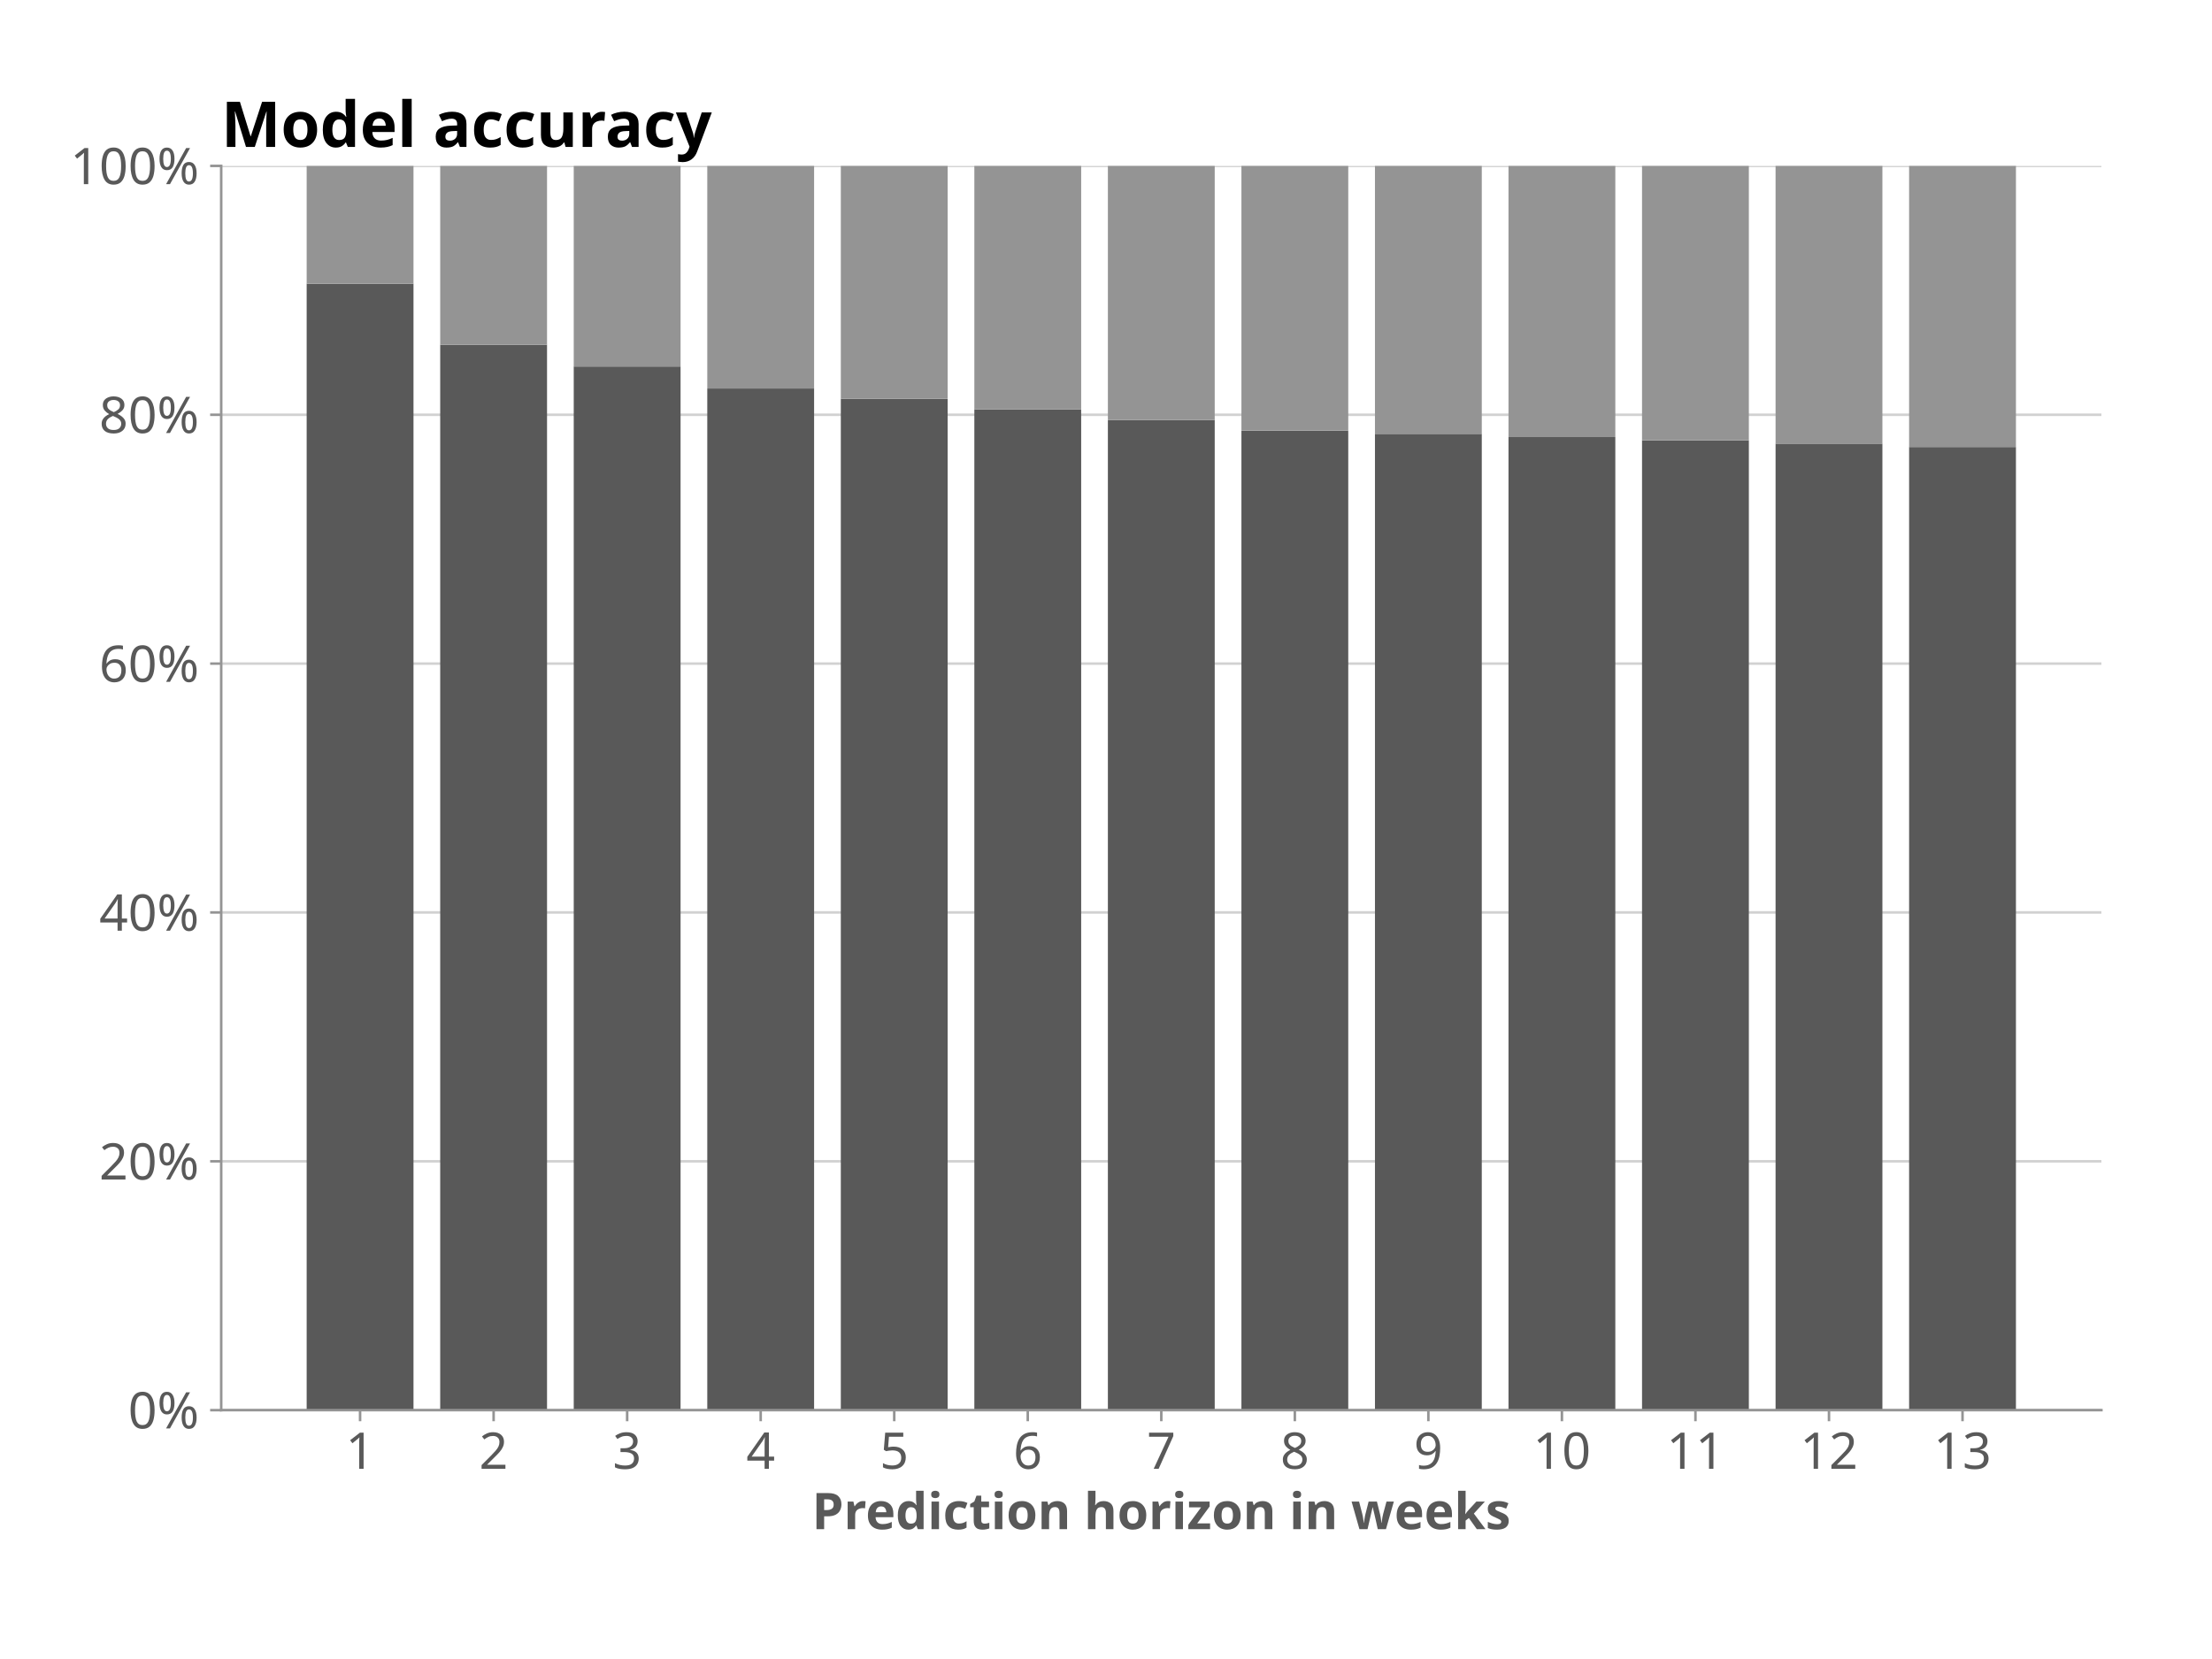
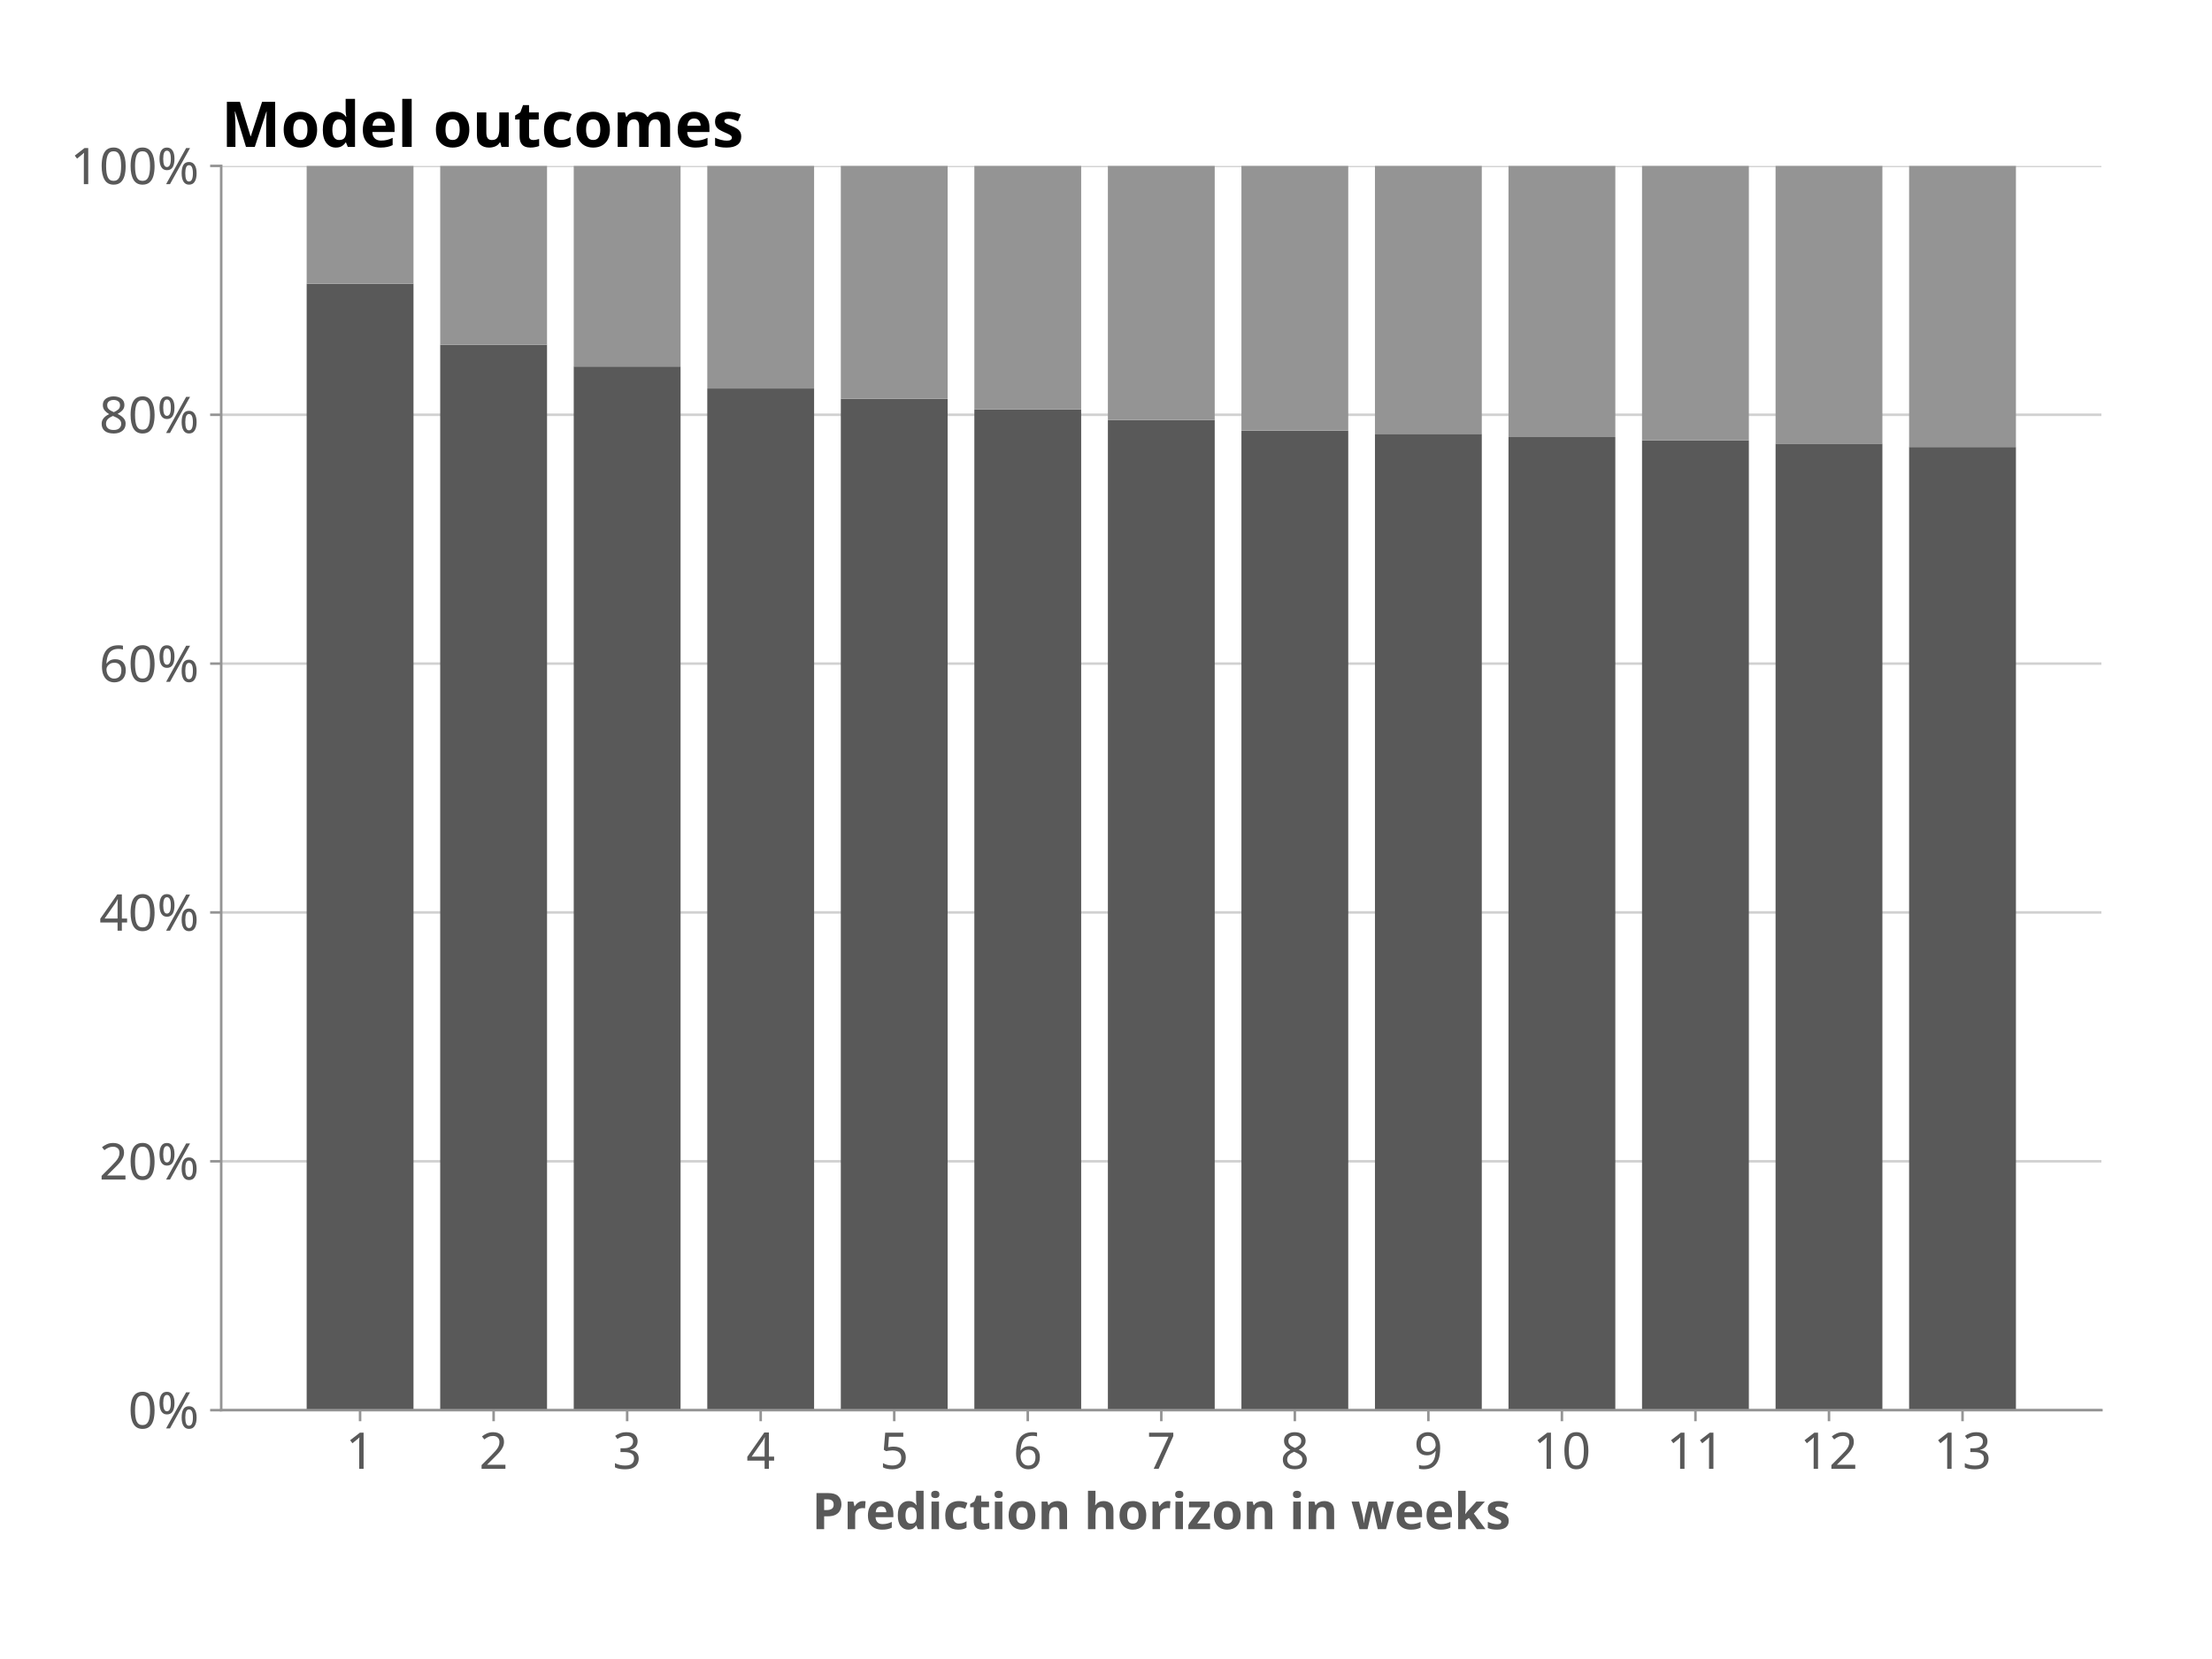
<svg xmlns="http://www.w3.org/2000/svg" xmlns:xlink="http://www.w3.org/1999/xlink" width="699.84px" height="524.88px" viewBox="0 0 699.84 524.88" version="1.1">
  <defs>
    <style type="text/css">*{stroke-linejoin: round; stroke-linecap: butt}</style>
  </defs>
  <g id="figure-forecast_truefalse_summary-rw">
    <g id="patch_1">
      <path d="M 0 524.88  L 699.84 524.88  L 699.84 0  L 0 0  z " style="fill: #ffffff" />
    </g>
    <g id="axis-forecast_truefalse_summary-rw">
      <g id="patch_2">
        <path d="M 69.984 446.148  L 664.848 446.148  L 664.848 52.488  L 69.984 52.488  z " style="fill: #ffffff" />
      </g>
      <g id="matplotlib.axis_1">
        <g id="xtick_1">
          <g id="line2d_1">
            <defs>
-               <path id="m76b25dbdd8" d="M 0 0  L 0 3.5  " style="stroke: #949494; stroke-width: 0.8" />
+               <path id="md7eea8fabc" d="M 0 0  L 0 3.5  " style="stroke: #949494; stroke-width: 0.8" />
            </defs>
            <g>
-               <use xlink:href="#m76b25dbdd8" x="113.923" y="446.148" style="fill: #949494; stroke: #949494; stroke-width: 0.8" />
+               <use xlink:href="#md7eea8fabc" x="113.923" y="446.148" style="fill: #949494; stroke: #949494; stroke-width: 0.8" />
            </g>
          </g>
          <g id="text_1">
            <text style="font-weight: 300; font-size: 16px; font-family: 'Source Sans 3', sans-serif; text-anchor: middle; fill: #595959" x="113.923" y="464.7" transform="rotate(-0 113.9228 464.7005)">1</text>
          </g>
        </g>
        <g id="xtick_2">
          <g id="line2d_2">
            <g>
-               <use xlink:href="#m76b25dbdd8" x="156.172" y="446.148" style="fill: #949494; stroke: #949494; stroke-width: 0.8" />
+               <use xlink:href="#md7eea8fabc" x="156.172" y="446.148" style="fill: #949494; stroke: #949494; stroke-width: 0.8" />
            </g>
          </g>
          <g id="text_2">
            <text style="font-weight: 300; font-size: 16px; font-family: 'Source Sans 3', sans-serif; text-anchor: middle; fill: #595959" x="156.172" y="464.7" transform="rotate(-0 156.1717 464.7005)">2</text>
          </g>
        </g>
        <g id="xtick_3">
          <g id="line2d_3">
            <g>
-               <use xlink:href="#m76b25dbdd8" x="198.421" y="446.148" style="fill: #949494; stroke: #949494; stroke-width: 0.8" />
+               <use xlink:href="#md7eea8fabc" x="198.421" y="446.148" style="fill: #949494; stroke: #949494; stroke-width: 0.8" />
            </g>
          </g>
          <g id="text_3">
            <text style="font-weight: 300; font-size: 16px; font-family: 'Source Sans 3', sans-serif; text-anchor: middle; fill: #595959" x="198.421" y="464.7" transform="rotate(-0 198.4205 464.7005)">3</text>
          </g>
        </g>
        <g id="xtick_4">
          <g id="line2d_4">
            <g>
-               <use xlink:href="#m76b25dbdd8" x="240.669" y="446.148" style="fill: #949494; stroke: #949494; stroke-width: 0.8" />
+               <use xlink:href="#md7eea8fabc" x="240.669" y="446.148" style="fill: #949494; stroke: #949494; stroke-width: 0.8" />
            </g>
          </g>
          <g id="text_4">
            <text style="font-weight: 300; font-size: 16px; font-family: 'Source Sans 3', sans-serif; text-anchor: middle; fill: #595959" x="240.669" y="464.7" transform="rotate(-0 240.6694 464.7005)">4</text>
          </g>
        </g>
        <g id="xtick_5">
          <g id="line2d_5">
            <g>
-               <use xlink:href="#m76b25dbdd8" x="282.918" y="446.148" style="fill: #949494; stroke: #949494; stroke-width: 0.8" />
+               <use xlink:href="#md7eea8fabc" x="282.918" y="446.148" style="fill: #949494; stroke: #949494; stroke-width: 0.8" />
            </g>
          </g>
          <g id="text_5">
            <text style="font-weight: 300; font-size: 16px; font-family: 'Source Sans 3', sans-serif; text-anchor: middle; fill: #595959" x="282.918" y="464.7" transform="rotate(-0 282.9183 464.7005)">5</text>
          </g>
        </g>
        <g id="xtick_6">
          <g id="line2d_6">
            <g>
-               <use xlink:href="#m76b25dbdd8" x="325.167" y="446.148" style="fill: #949494; stroke: #949494; stroke-width: 0.8" />
+               <use xlink:href="#md7eea8fabc" x="325.167" y="446.148" style="fill: #949494; stroke: #949494; stroke-width: 0.8" />
            </g>
          </g>
          <g id="text_6">
            <text style="font-weight: 300; font-size: 16px; font-family: 'Source Sans 3', sans-serif; text-anchor: middle; fill: #595959" x="325.167" y="464.7" transform="rotate(-0 325.1671 464.7005)">6</text>
          </g>
        </g>
        <g id="xtick_7">
          <g id="line2d_7">
            <g>
-               <use xlink:href="#m76b25dbdd8" x="367.416" y="446.148" style="fill: #949494; stroke: #949494; stroke-width: 0.8" />
+               <use xlink:href="#md7eea8fabc" x="367.416" y="446.148" style="fill: #949494; stroke: #949494; stroke-width: 0.8" />
            </g>
          </g>
          <g id="text_7">
            <text style="font-weight: 300; font-size: 16px; font-family: 'Source Sans 3', sans-serif; text-anchor: middle; fill: #595959" x="367.416" y="464.7" transform="rotate(-0 367.416 464.7005)">7</text>
          </g>
        </g>
        <g id="xtick_8">
          <g id="line2d_8">
            <g>
-               <use xlink:href="#m76b25dbdd8" x="409.665" y="446.148" style="fill: #949494; stroke: #949494; stroke-width: 0.8" />
+               <use xlink:href="#md7eea8fabc" x="409.665" y="446.148" style="fill: #949494; stroke: #949494; stroke-width: 0.8" />
            </g>
          </g>
          <g id="text_8">
            <text style="font-weight: 300; font-size: 16px; font-family: 'Source Sans 3', sans-serif; text-anchor: middle; fill: #595959" x="409.665" y="464.7" transform="rotate(-0 409.6649 464.7005)">8</text>
          </g>
        </g>
        <g id="xtick_9">
          <g id="line2d_9">
            <g>
-               <use xlink:href="#m76b25dbdd8" x="451.914" y="446.148" style="fill: #949494; stroke: #949494; stroke-width: 0.8" />
+               <use xlink:href="#md7eea8fabc" x="451.914" y="446.148" style="fill: #949494; stroke: #949494; stroke-width: 0.8" />
            </g>
          </g>
          <g id="text_9">
            <text style="font-weight: 300; font-size: 16px; font-family: 'Source Sans 3', sans-serif; text-anchor: middle; fill: #595959" x="451.914" y="464.7" transform="rotate(-0 451.9137 464.7005)">9</text>
          </g>
        </g>
        <g id="xtick_10">
          <g id="line2d_10">
            <g>
-               <use xlink:href="#m76b25dbdd8" x="494.163" y="446.148" style="fill: #949494; stroke: #949494; stroke-width: 0.8" />
+               <use xlink:href="#md7eea8fabc" x="494.163" y="446.148" style="fill: #949494; stroke: #949494; stroke-width: 0.8" />
            </g>
          </g>
          <g id="text_10">
            <text style="font-weight: 300; font-size: 16px; font-family: 'Source Sans 3', sans-serif; text-anchor: middle; fill: #595959" x="494.163" y="464.7" transform="rotate(-0 494.1626 464.7005)">10</text>
          </g>
        </g>
        <g id="xtick_11">
          <g id="line2d_11">
            <g>
-               <use xlink:href="#m76b25dbdd8" x="536.411" y="446.148" style="fill: #949494; stroke: #949494; stroke-width: 0.8" />
+               <use xlink:href="#md7eea8fabc" x="536.411" y="446.148" style="fill: #949494; stroke: #949494; stroke-width: 0.8" />
            </g>
          </g>
          <g id="text_11">
            <text style="font-weight: 300; font-size: 16px; font-family: 'Source Sans 3', sans-serif; text-anchor: middle; fill: #595959" x="536.411" y="464.7" transform="rotate(-0 536.4115 464.7005)">11</text>
          </g>
        </g>
        <g id="xtick_12">
          <g id="line2d_12">
            <g>
-               <use xlink:href="#m76b25dbdd8" x="578.66" y="446.148" style="fill: #949494; stroke: #949494; stroke-width: 0.8" />
+               <use xlink:href="#md7eea8fabc" x="578.66" y="446.148" style="fill: #949494; stroke: #949494; stroke-width: 0.8" />
            </g>
          </g>
          <g id="text_12">
            <text style="font-weight: 300; font-size: 16px; font-family: 'Source Sans 3', sans-serif; text-anchor: middle; fill: #595959" x="578.66" y="464.7" transform="rotate(-0 578.6603 464.7005)">12</text>
          </g>
        </g>
        <g id="xtick_13">
          <g id="line2d_13">
            <g>
-               <use xlink:href="#m76b25dbdd8" x="620.909" y="446.148" style="fill: #949494; stroke: #949494; stroke-width: 0.8" />
+               <use xlink:href="#md7eea8fabc" x="620.909" y="446.148" style="fill: #949494; stroke: #949494; stroke-width: 0.8" />
            </g>
          </g>
          <g id="text_13">
            <text style="font-weight: 300; font-size: 16px; font-family: 'Source Sans 3', sans-serif; text-anchor: middle; fill: #595959" x="620.909" y="464.7" transform="rotate(-0 620.9092 464.7005)">13</text>
          </g>
        </g>
        <g id="text_14">
          <text style="font-weight: 600; font-size: 16px; font-family: 'Source Sans 3', sans-serif; text-anchor: middle; fill: #595959" x="367.416" y="483.805" transform="rotate(-0 367.416 483.8055)">Prediction horizon in weeks</text>
        </g>
      </g>
      <g id="matplotlib.axis_2">
        <g id="ytick_1">
          <g id="line2d_14">
-             <path d="M 69.984 446.148  L 664.848 446.148  " clip-path="url(#pf7b287bac5)" style="fill: none; stroke: #d1d1d1; stroke-width: 0.8; stroke-linecap: square" />
+             <path d="M 69.984 446.148  L 664.848 446.148  " clip-path="url(#p6ce657e5f6)" style="fill: none; stroke: #d1d1d1; stroke-width: 0.8; stroke-linecap: square" />
          </g>
          <g id="line2d_15">
            <defs>
-               <path id="m11733e1a3e" d="M 0 0  L -3.5 0  " style="stroke: #949494; stroke-width: 0.8" />
+               <path id="ma6a28247b1" d="M 0 0  L -3.5 0  " style="stroke: #949494; stroke-width: 0.8" />
            </defs>
            <g>
-               <use xlink:href="#m11733e1a3e" x="69.984" y="446.148" style="fill: #949494; stroke: #949494; stroke-width: 0.8" />
+               <use xlink:href="#ma6a28247b1" x="69.984" y="446.148" style="fill: #949494; stroke: #949494; stroke-width: 0.8" />
            </g>
          </g>
          <g id="text_15">
            <text style="font-weight: 300; font-size: 16px; font-family: 'Source Sans 3', sans-serif; text-anchor: end; fill: #595959" x="62.984" y="451.924" transform="rotate(-0 62.984 451.9242)">0%</text>
          </g>
        </g>
        <g id="ytick_2">
          <g id="line2d_16">
-             <path d="M 69.984 367.416  L 664.848 367.416  " clip-path="url(#pf7b287bac5)" style="fill: none; stroke: #d1d1d1; stroke-width: 0.8; stroke-linecap: square" />
+             <path d="M 69.984 367.416  L 664.848 367.416  " clip-path="url(#p6ce657e5f6)" style="fill: none; stroke: #d1d1d1; stroke-width: 0.8; stroke-linecap: square" />
          </g>
          <g id="line2d_17">
            <g>
-               <use xlink:href="#m11733e1a3e" x="69.984" y="367.416" style="fill: #949494; stroke: #949494; stroke-width: 0.8" />
+               <use xlink:href="#ma6a28247b1" x="69.984" y="367.416" style="fill: #949494; stroke: #949494; stroke-width: 0.8" />
            </g>
          </g>
          <g id="text_16">
            <text style="font-weight: 300; font-size: 16px; font-family: 'Source Sans 3', sans-serif; text-anchor: end; fill: #595959" x="62.984" y="373.192" transform="rotate(-0 62.984 373.1923)">20%</text>
          </g>
        </g>
        <g id="ytick_3">
          <g id="line2d_18">
-             <path d="M 69.984 288.684  L 664.848 288.684  " clip-path="url(#pf7b287bac5)" style="fill: none; stroke: #d1d1d1; stroke-width: 0.8; stroke-linecap: square" />
+             <path d="M 69.984 288.684  L 664.848 288.684  " clip-path="url(#p6ce657e5f6)" style="fill: none; stroke: #d1d1d1; stroke-width: 0.8; stroke-linecap: square" />
          </g>
          <g id="line2d_19">
            <g>
-               <use xlink:href="#m11733e1a3e" x="69.984" y="288.684" style="fill: #949494; stroke: #949494; stroke-width: 0.8" />
+               <use xlink:href="#ma6a28247b1" x="69.984" y="288.684" style="fill: #949494; stroke: #949494; stroke-width: 0.8" />
            </g>
          </g>
          <g id="text_17">
            <text style="font-weight: 300; font-size: 16px; font-family: 'Source Sans 3', sans-serif; text-anchor: end; fill: #595959" x="62.984" y="294.46" transform="rotate(-0 62.984 294.4602)">40%</text>
          </g>
        </g>
        <g id="ytick_4">
          <g id="line2d_20">
-             <path d="M 69.984 209.952  L 664.848 209.952  " clip-path="url(#pf7b287bac5)" style="fill: none; stroke: #d1d1d1; stroke-width: 0.8; stroke-linecap: square" />
+             <path d="M 69.984 209.952  L 664.848 209.952  " clip-path="url(#p6ce657e5f6)" style="fill: none; stroke: #d1d1d1; stroke-width: 0.8; stroke-linecap: square" />
          </g>
          <g id="line2d_21">
            <g>
-               <use xlink:href="#m11733e1a3e" x="69.984" y="209.952" style="fill: #949494; stroke: #949494; stroke-width: 0.8" />
+               <use xlink:href="#ma6a28247b1" x="69.984" y="209.952" style="fill: #949494; stroke: #949494; stroke-width: 0.8" />
            </g>
          </g>
          <g id="text_18">
            <text style="font-weight: 300; font-size: 16px; font-family: 'Source Sans 3', sans-serif; text-anchor: end; fill: #595959" x="62.984" y="215.728" transform="rotate(-0 62.984 215.7283)">60%</text>
          </g>
        </g>
        <g id="ytick_5">
          <g id="line2d_22">
-             <path d="M 69.984 131.22  L 664.848 131.22  " clip-path="url(#pf7b287bac5)" style="fill: none; stroke: #d1d1d1; stroke-width: 0.8; stroke-linecap: square" />
+             <path d="M 69.984 131.22  L 664.848 131.22  " clip-path="url(#p6ce657e5f6)" style="fill: none; stroke: #d1d1d1; stroke-width: 0.8; stroke-linecap: square" />
          </g>
          <g id="line2d_23">
            <g>
-               <use xlink:href="#m11733e1a3e" x="69.984" y="131.22" style="fill: #949494; stroke: #949494; stroke-width: 0.8" />
+               <use xlink:href="#ma6a28247b1" x="69.984" y="131.22" style="fill: #949494; stroke: #949494; stroke-width: 0.8" />
            </g>
          </g>
          <g id="text_19">
            <text style="font-weight: 300; font-size: 16px; font-family: 'Source Sans 3', sans-serif; text-anchor: end; fill: #595959" x="62.984" y="136.996" transform="rotate(-0 62.984 136.9963)">80%</text>
          </g>
        </g>
        <g id="ytick_6">
          <g id="line2d_24">
-             <path d="M 69.984 52.488  L 664.848 52.488  " clip-path="url(#pf7b287bac5)" style="fill: none; stroke: #d1d1d1; stroke-width: 0.8; stroke-linecap: square" />
+             <path d="M 69.984 52.488  L 664.848 52.488  " clip-path="url(#p6ce657e5f6)" style="fill: none; stroke: #d1d1d1; stroke-width: 0.8; stroke-linecap: square" />
          </g>
          <g id="line2d_25">
            <g>
-               <use xlink:href="#m11733e1a3e" x="69.984" y="52.488" style="fill: #949494; stroke: #949494; stroke-width: 0.8" />
+               <use xlink:href="#ma6a28247b1" x="69.984" y="52.488" style="fill: #949494; stroke: #949494; stroke-width: 0.8" />
            </g>
          </g>
          <g id="text_20">
            <text style="font-weight: 300; font-size: 16px; font-family: 'Source Sans 3', sans-serif; text-anchor: end; fill: #595959" x="62.984" y="58.264" transform="rotate(-0 62.984 58.26425)">100%</text>
          </g>
        </g>
      </g>
      <g id="FillBetweenPolyCollection_1">
-         <path d="M 97.023 446.148  L 97.023 89.77  L 130.822 89.77  L 130.822 446.148  L 130.822 446.148  L 97.023 446.148  z " clip-path="url(#pf7b287bac5)" style="fill: #595959" />
+         <path d="M 97.023 446.148  L 97.023 89.77  L 130.822 89.77  L 130.822 446.148  L 130.822 446.148  L 97.023 446.148  z " clip-path="url(#p6ce657e5f6)" style="fill: #595959" />
      </g>
      <g id="FillBetweenPolyCollection_2">
-         <path d="M 97.023 52.488  L 97.023 89.77  L 130.822 89.77  L 130.822 52.488  L 130.822 52.488  L 97.023 52.488  z " clip-path="url(#pf7b287bac5)" style="fill: #949494" />
+         <path d="M 97.023 52.488  L 97.023 89.77  L 130.822 89.77  L 130.822 52.488  L 130.822 52.488  L 97.023 52.488  z " clip-path="url(#p6ce657e5f6)" style="fill: #949494" />
      </g>
      <g id="FillBetweenPolyCollection_3">
-         <path d="M 139.272 446.148  L 139.272 109.061  L 173.071 109.061  L 173.071 446.148  L 173.071 446.148  L 139.272 446.148  z " clip-path="url(#pf7b287bac5)" style="fill: #595959" />
+         <path d="M 139.272 446.148  L 139.272 109.061  L 173.071 109.061  L 173.071 446.148  L 173.071 446.148  L 139.272 446.148  z " clip-path="url(#p6ce657e5f6)" style="fill: #595959" />
      </g>
      <g id="FillBetweenPolyCollection_4">
-         <path d="M 139.272 52.488  L 139.272 109.061  L 173.071 109.061  L 173.071 52.488  L 173.071 52.488  L 139.272 52.488  z " clip-path="url(#pf7b287bac5)" style="fill: #949494" />
+         <path d="M 139.272 52.488  L 139.272 109.061  L 173.071 109.061  L 173.071 52.488  L 173.071 52.488  L 139.272 52.488  z " clip-path="url(#p6ce657e5f6)" style="fill: #949494" />
      </g>
      <g id="FillBetweenPolyCollection_5">
-         <path d="M 181.521 446.148  L 181.521 115.947  L 215.32 115.947  L 215.32 446.148  L 215.32 446.148  L 181.521 446.148  z " clip-path="url(#pf7b287bac5)" style="fill: #595959" />
+         <path d="M 181.521 446.148  L 181.521 115.947  L 215.32 115.947  L 215.32 446.148  L 215.32 446.148  L 181.521 446.148  z " clip-path="url(#p6ce657e5f6)" style="fill: #595959" />
      </g>
      <g id="FillBetweenPolyCollection_6">
-         <path d="M 181.521 52.488  L 181.521 115.947  L 215.32 115.947  L 215.32 52.488  L 215.32 52.488  L 181.521 52.488  z " clip-path="url(#pf7b287bac5)" style="fill: #949494" />
+         <path d="M 181.521 52.488  L 181.521 115.947  L 215.32 115.947  L 215.32 52.488  L 215.32 52.488  L 181.521 52.488  z " clip-path="url(#p6ce657e5f6)" style="fill: #949494" />
      </g>
      <g id="FillBetweenPolyCollection_7">
-         <path d="M 223.77 446.148  L 223.77 122.909  L 257.569 122.909  L 257.569 446.148  L 257.569 446.148  L 223.77 446.148  z " clip-path="url(#pf7b287bac5)" style="fill: #595959" />
+         <path d="M 223.77 446.148  L 223.77 122.909  L 257.569 122.909  L 257.569 446.148  L 257.569 446.148  L 223.77 446.148  z " clip-path="url(#p6ce657e5f6)" style="fill: #595959" />
      </g>
      <g id="FillBetweenPolyCollection_8">
-         <path d="M 223.77 52.488  L 223.77 122.909  L 257.569 122.909  L 257.569 52.488  L 257.569 52.488  L 223.77 52.488  z " clip-path="url(#pf7b287bac5)" style="fill: #949494" />
+         <path d="M 223.77 52.488  L 223.77 122.909  L 257.569 122.909  L 257.569 52.488  L 257.569 52.488  L 223.77 52.488  z " clip-path="url(#p6ce657e5f6)" style="fill: #949494" />
      </g>
      <g id="FillBetweenPolyCollection_9">
-         <path d="M 266.019 446.148  L 266.019 126.186  L 299.818 126.186  L 299.818 446.148  L 299.818 446.148  L 266.019 446.148  z " clip-path="url(#pf7b287bac5)" style="fill: #595959" />
+         <path d="M 266.019 446.148  L 266.019 126.186  L 299.818 126.186  L 299.818 446.148  L 299.818 446.148  L 266.019 446.148  z " clip-path="url(#p6ce657e5f6)" style="fill: #595959" />
      </g>
      <g id="FillBetweenPolyCollection_10">
-         <path d="M 266.019 52.488  L 266.019 126.186  L 299.818 126.186  L 299.818 52.488  L 299.818 52.488  L 266.019 52.488  z " clip-path="url(#pf7b287bac5)" style="fill: #949494" />
+         <path d="M 266.019 52.488  L 266.019 126.186  L 299.818 126.186  L 299.818 52.488  L 299.818 52.488  L 266.019 52.488  z " clip-path="url(#p6ce657e5f6)" style="fill: #949494" />
      </g>
      <g id="FillBetweenPolyCollection_11">
-         <path d="M 308.268 446.148  L 308.268 129.5  L 342.067 129.5  L 342.067 446.148  L 342.067 446.148  L 308.268 446.148  z " clip-path="url(#pf7b287bac5)" style="fill: #595959" />
+         <path d="M 308.268 446.148  L 308.268 129.5  L 342.067 129.5  L 342.067 446.148  L 342.067 446.148  L 308.268 446.148  z " clip-path="url(#p6ce657e5f6)" style="fill: #595959" />
      </g>
      <g id="FillBetweenPolyCollection_12">
-         <path d="M 308.268 52.488  L 308.268 129.5  L 342.067 129.5  L 342.067 52.488  L 342.067 52.488  L 308.268 52.488  z " clip-path="url(#pf7b287bac5)" style="fill: #949494" />
+         <path d="M 308.268 52.488  L 308.268 129.5  L 342.067 129.5  L 342.067 52.488  L 342.067 52.488  L 308.268 52.488  z " clip-path="url(#p6ce657e5f6)" style="fill: #949494" />
      </g>
      <g id="FillBetweenPolyCollection_13">
-         <path d="M 350.516 446.148  L 350.516 132.851  L 384.316 132.851  L 384.316 446.148  L 384.316 446.148  L 350.516 446.148  z " clip-path="url(#pf7b287bac5)" style="fill: #595959" />
+         <path d="M 350.516 446.148  L 350.516 132.851  L 384.316 132.851  L 384.316 446.148  L 384.316 446.148  L 350.516 446.148  z " clip-path="url(#p6ce657e5f6)" style="fill: #595959" />
      </g>
      <g id="FillBetweenPolyCollection_14">
-         <path d="M 350.516 52.488  L 350.516 132.851  L 384.316 132.851  L 384.316 52.488  L 384.316 52.488  L 350.516 52.488  z " clip-path="url(#pf7b287bac5)" style="fill: #949494" />
+         <path d="M 350.516 52.488  L 350.516 132.851  L 384.316 132.851  L 384.316 52.488  L 384.316 52.488  L 350.516 52.488  z " clip-path="url(#p6ce657e5f6)" style="fill: #949494" />
      </g>
      <g id="FillBetweenPolyCollection_15">
-         <path d="M 392.765 446.148  L 392.765 136.241  L 426.564 136.241  L 426.564 446.148  L 426.564 446.148  L 392.765 446.148  z " clip-path="url(#pf7b287bac5)" style="fill: #595959" />
+         <path d="M 392.765 446.148  L 392.765 136.241  L 426.564 136.241  L 426.564 446.148  L 426.564 446.148  L 392.765 446.148  z " clip-path="url(#p6ce657e5f6)" style="fill: #595959" />
      </g>
      <g id="FillBetweenPolyCollection_16">
-         <path d="M 392.765 52.488  L 392.765 136.241  L 426.564 136.241  L 426.564 52.488  L 426.564 52.488  L 392.765 52.488  z " clip-path="url(#pf7b287bac5)" style="fill: #949494" />
+         <path d="M 392.765 52.488  L 392.765 136.241  L 426.564 136.241  L 426.564 52.488  L 426.564 52.488  L 392.765 52.488  z " clip-path="url(#p6ce657e5f6)" style="fill: #949494" />
      </g>
      <g id="FillBetweenPolyCollection_17">
-         <path d="M 435.014 446.148  L 435.014 137.255  L 468.813 137.255  L 468.813 446.148  L 468.813 446.148  L 435.014 446.148  z " clip-path="url(#pf7b287bac5)" style="fill: #595959" />
+         <path d="M 435.014 446.148  L 435.014 137.255  L 468.813 137.255  L 468.813 446.148  L 468.813 446.148  L 435.014 446.148  z " clip-path="url(#p6ce657e5f6)" style="fill: #595959" />
      </g>
      <g id="FillBetweenPolyCollection_18">
-         <path d="M 435.014 52.488  L 435.014 137.255  L 468.813 137.255  L 468.813 52.488  L 468.813 52.488  L 435.014 52.488  z " clip-path="url(#pf7b287bac5)" style="fill: #949494" />
+         <path d="M 435.014 52.488  L 435.014 137.255  L 468.813 137.255  L 468.813 52.488  L 468.813 52.488  L 435.014 52.488  z " clip-path="url(#p6ce657e5f6)" style="fill: #949494" />
      </g>
      <g id="FillBetweenPolyCollection_19">
-         <path d="M 477.263 446.148  L 477.263 138.28  L 511.062 138.28  L 511.062 446.148  L 511.062 446.148  L 477.263 446.148  z " clip-path="url(#pf7b287bac5)" style="fill: #595959" />
+         <path d="M 477.263 446.148  L 477.263 138.28  L 511.062 138.28  L 511.062 446.148  L 511.062 446.148  L 477.263 446.148  z " clip-path="url(#p6ce657e5f6)" style="fill: #595959" />
      </g>
      <g id="FillBetweenPolyCollection_20">
-         <path d="M 477.263 52.488  L 477.263 138.28  L 511.062 138.28  L 511.062 52.488  L 511.062 52.488  L 477.263 52.488  z " clip-path="url(#pf7b287bac5)" style="fill: #949494" />
+         <path d="M 477.263 52.488  L 477.263 138.28  L 511.062 138.28  L 511.062 52.488  L 511.062 52.488  L 477.263 52.488  z " clip-path="url(#p6ce657e5f6)" style="fill: #949494" />
      </g>
      <g id="FillBetweenPolyCollection_21">
-         <path d="M 519.512 446.148  L 519.512 139.318  L 553.311 139.318  L 553.311 446.148  L 553.311 446.148  L 519.512 446.148  z " clip-path="url(#pf7b287bac5)" style="fill: #595959" />
+         <path d="M 519.512 446.148  L 519.512 139.318  L 553.311 139.318  L 553.311 446.148  L 553.311 446.148  L 519.512 446.148  z " clip-path="url(#p6ce657e5f6)" style="fill: #595959" />
      </g>
      <g id="FillBetweenPolyCollection_22">
-         <path d="M 519.512 52.488  L 519.512 139.318  L 553.311 139.318  L 553.311 52.488  L 553.311 52.488  L 519.512 52.488  z " clip-path="url(#pf7b287bac5)" style="fill: #949494" />
+         <path d="M 519.512 52.488  L 519.512 139.318  L 553.311 139.318  L 553.311 52.488  L 553.311 52.488  L 519.512 52.488  z " clip-path="url(#p6ce657e5f6)" style="fill: #949494" />
      </g>
      <g id="FillBetweenPolyCollection_23">
-         <path d="M 561.761 446.148  L 561.761 140.367  L 595.56 140.367  L 595.56 446.148  L 595.56 446.148  L 561.761 446.148  z " clip-path="url(#pf7b287bac5)" style="fill: #595959" />
+         <path d="M 561.761 446.148  L 561.761 140.367  L 595.56 140.367  L 595.56 446.148  L 595.56 446.148  L 561.761 446.148  z " clip-path="url(#p6ce657e5f6)" style="fill: #595959" />
      </g>
      <g id="FillBetweenPolyCollection_24">
-         <path d="M 561.761 52.488  L 561.761 140.367  L 595.56 140.367  L 595.56 52.488  L 595.56 52.488  L 561.761 52.488  z " clip-path="url(#pf7b287bac5)" style="fill: #949494" />
+         <path d="M 561.761 52.488  L 561.761 140.367  L 595.56 140.367  L 595.56 52.488  L 595.56 52.488  L 561.761 52.488  z " clip-path="url(#p6ce657e5f6)" style="fill: #949494" />
      </g>
      <g id="FillBetweenPolyCollection_25">
-         <path d="M 604.01 446.148  L 604.01 141.429  L 637.809 141.429  L 637.809 446.148  L 637.809 446.148  L 604.01 446.148  z " clip-path="url(#pf7b287bac5)" style="fill: #595959" />
+         <path d="M 604.01 446.148  L 604.01 141.429  L 637.809 141.429  L 637.809 446.148  L 637.809 446.148  L 604.01 446.148  z " clip-path="url(#p6ce657e5f6)" style="fill: #595959" />
      </g>
      <g id="FillBetweenPolyCollection_26">
-         <path d="M 604.01 52.488  L 604.01 141.429  L 637.809 141.429  L 637.809 52.488  L 637.809 52.488  L 604.01 52.488  z " clip-path="url(#pf7b287bac5)" style="fill: #949494" />
+         <path d="M 604.01 52.488  L 604.01 141.429  L 637.809 141.429  L 637.809 52.488  L 637.809 52.488  L 604.01 52.488  z " clip-path="url(#p6ce657e5f6)" style="fill: #949494" />
      </g>
      <g id="patch_3">
        <path d="M 69.984 446.148  L 69.984 52.488  " style="fill: none; stroke: #949494; stroke-width: 0.8; stroke-linejoin: miter; stroke-linecap: square" />
      </g>
      <g id="patch_4">
        <path d="M 69.984 446.148  L 664.848 446.148  " style="fill: none; stroke: #949494; stroke-width: 0.8; stroke-linejoin: miter; stroke-linecap: square" />
      </g>
      <g id="text_21">
-         <text style="font-weight: 800; font-size: 20px; font-family: 'Source Sans 3', sans-serif; text-anchor: start" x="69.984" y="46.488" transform="rotate(-0 69.984 46.488)">Model accuracy</text>
+         <text style="font-weight: 800; font-size: 20px; font-family: 'Source Sans 3', sans-serif; text-anchor: start" x="69.984" y="46.488" transform="rotate(-0 69.984 46.488)">Model outcomes</text>
      </g>
    </g>
  </g>
  <defs>
-     <clipPath id="pf7b287bac5">
+     <clipPath id="p6ce657e5f6">
      <rect x="69.984" y="52.488" width="594.864" height="393.66" />
    </clipPath>
  </defs>
</svg>
